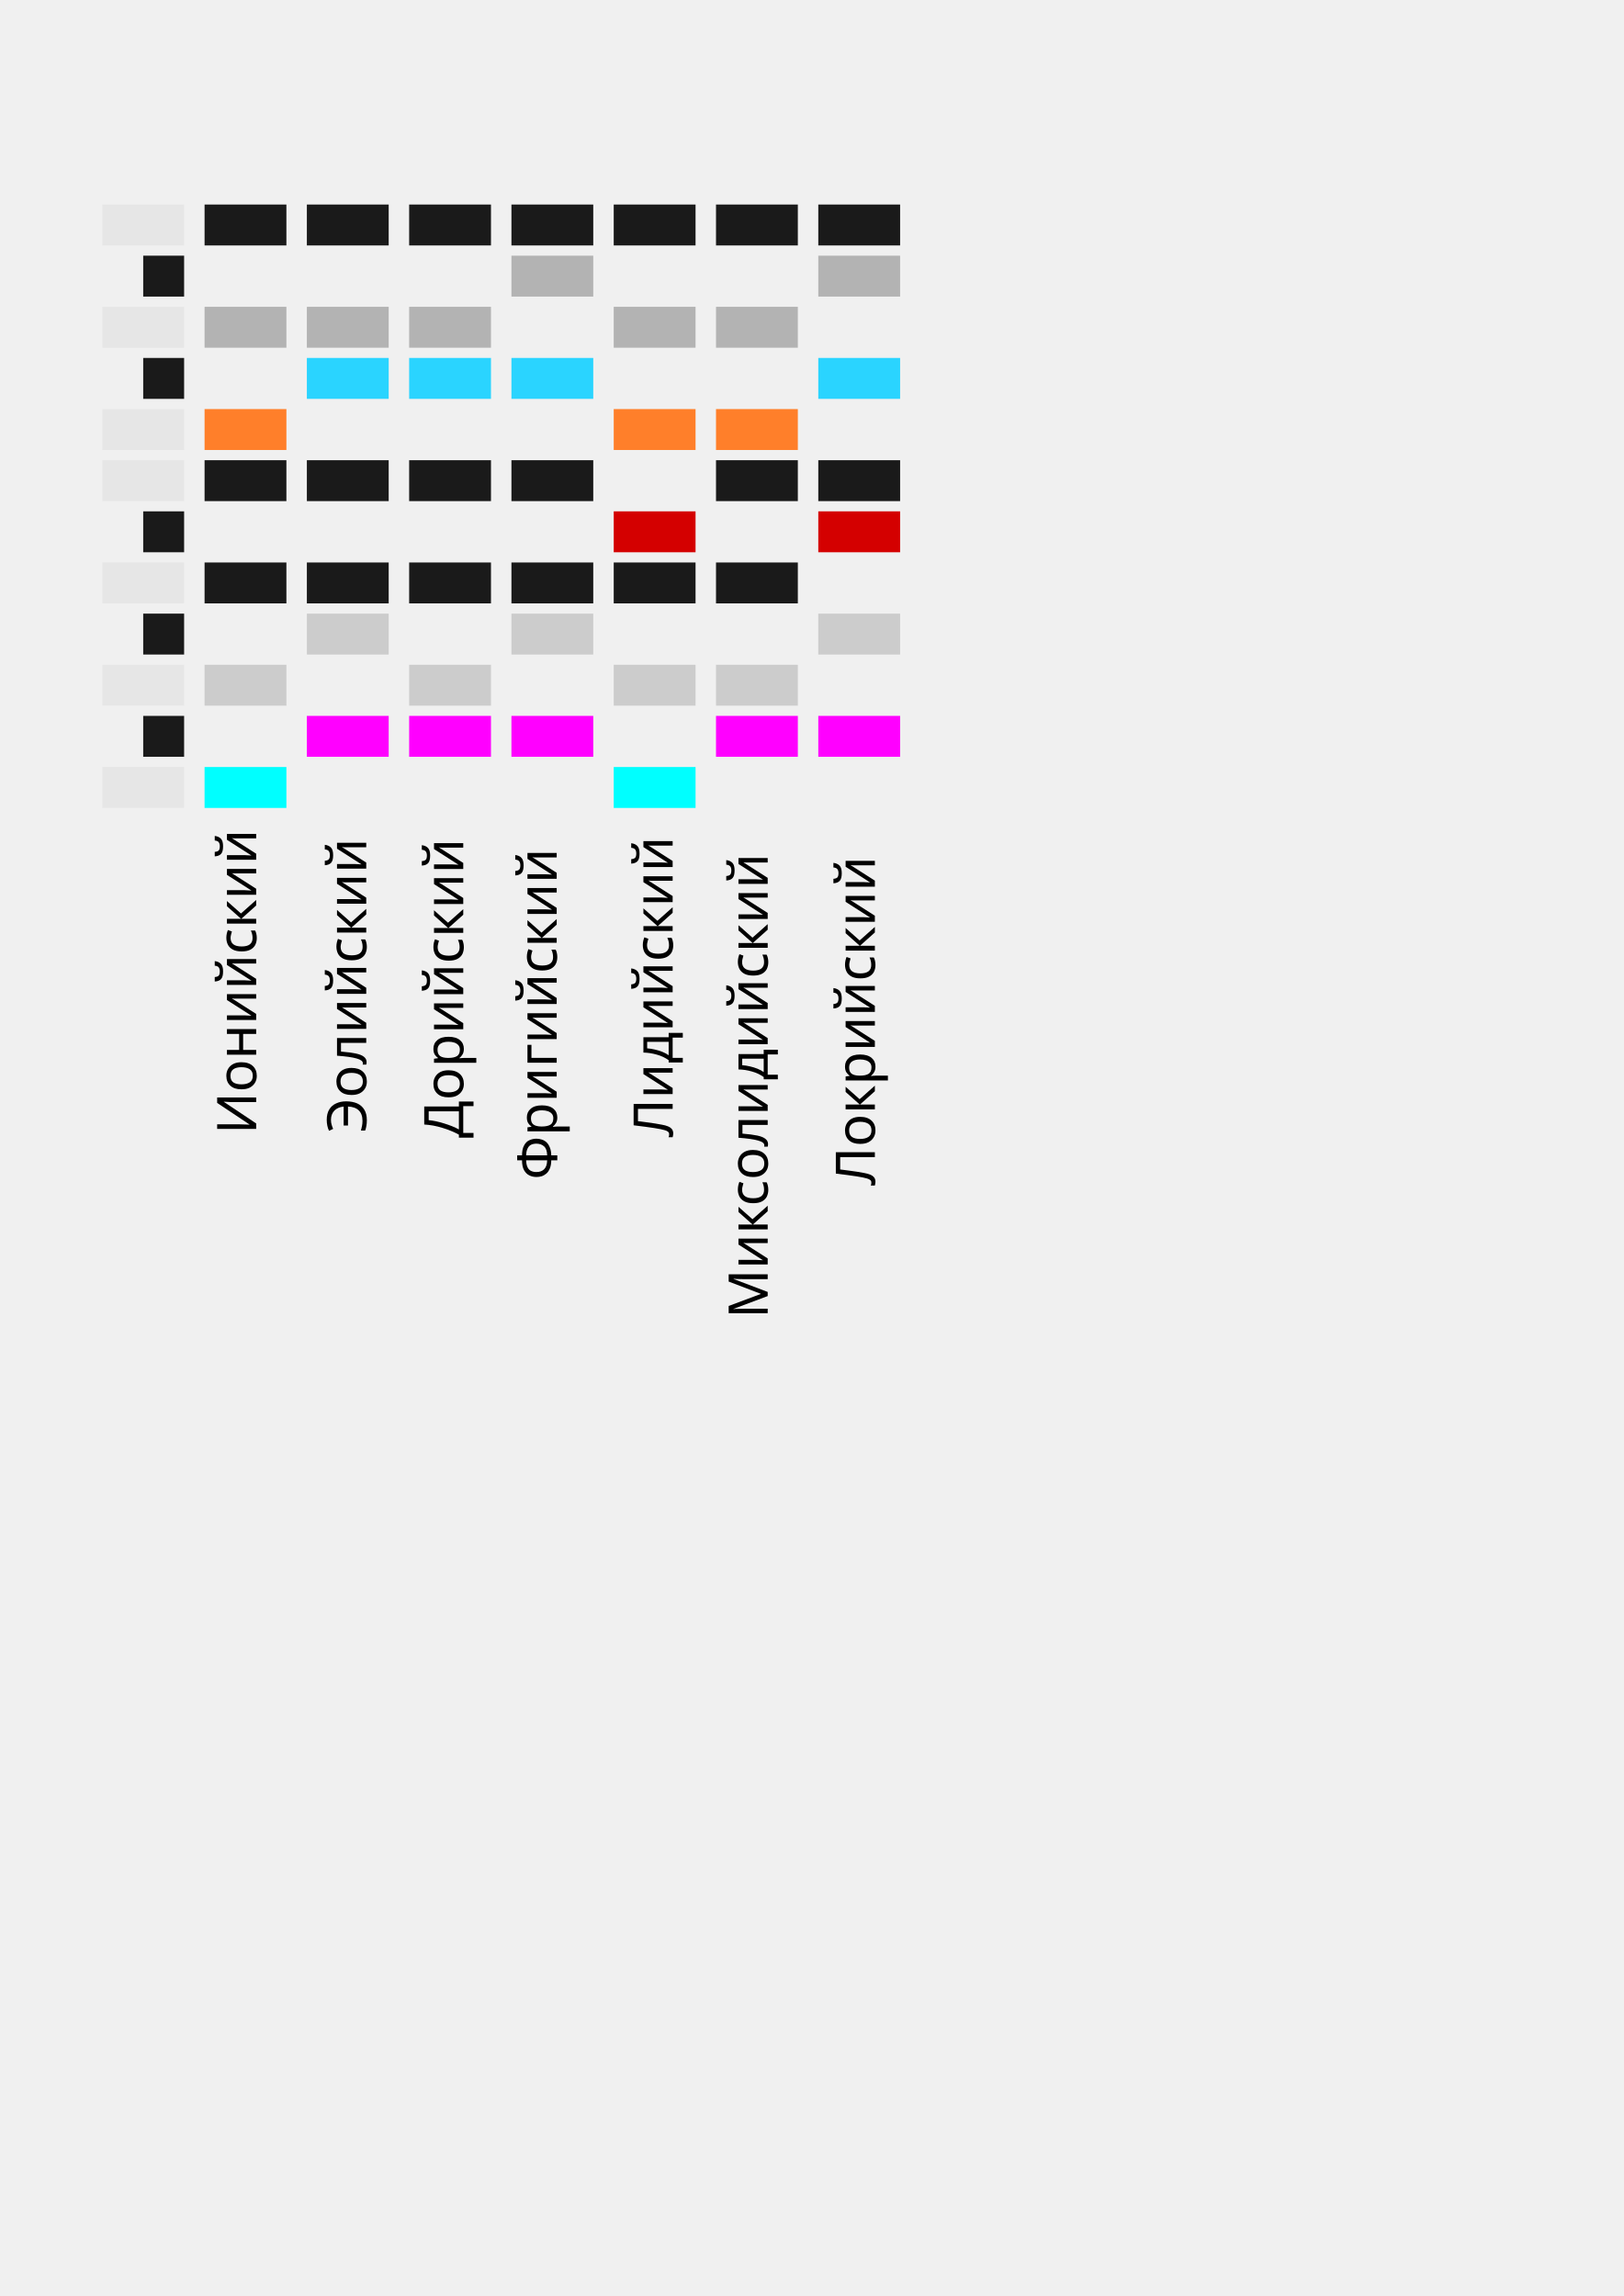
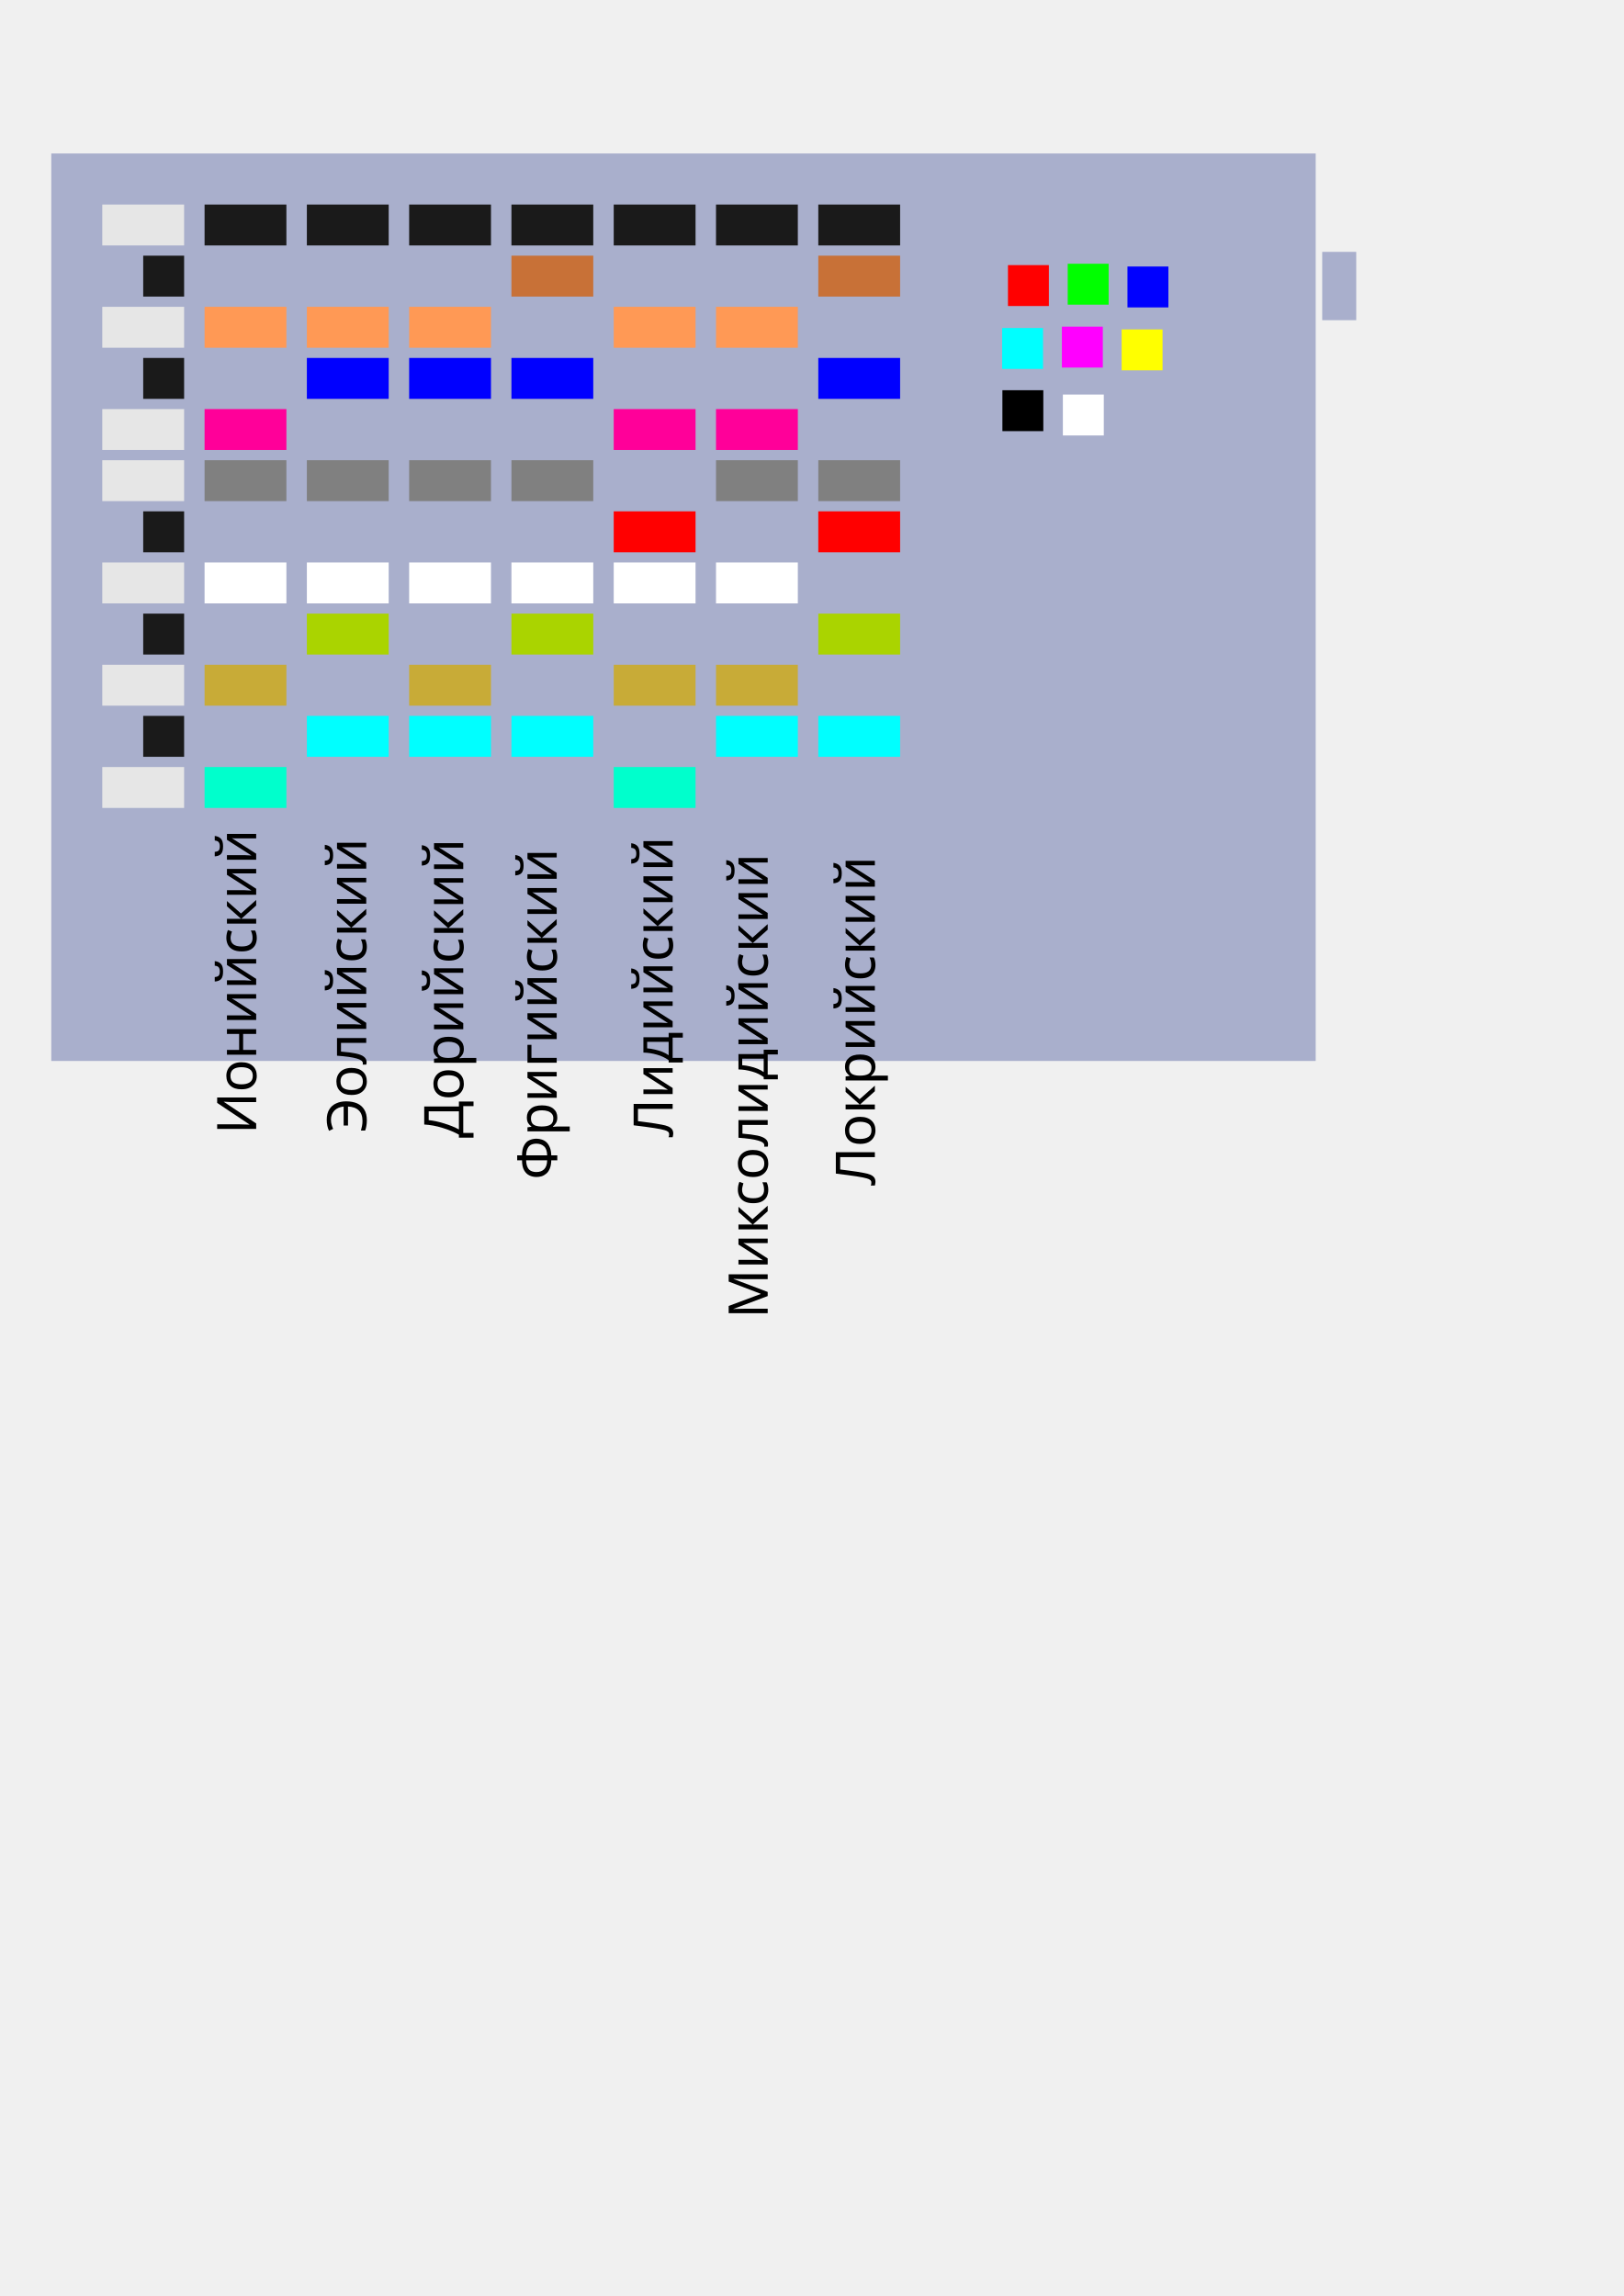
<svg xmlns="http://www.w3.org/2000/svg" width="210mm" height="297mm" viewBox="0 0 210 297" version="1.1" id="svg1">
  <defs id="defs1" />
  <g id="layer1">
-     <rect style="fill:#1a1a1a;stroke-width:0.203;stroke-linejoin:round" id="rect1" width="10.583" height="5.292" x="26.458" y="26.458" />
-     <rect style="fill:#b3b3b3;stroke-width:0.203;stroke-linejoin:round" id="rect1-1" width="10.583" height="5.292" x="26.458" y="39.688" />
-     <rect style="fill:#ff7f2a;stroke-width:0.203;stroke-linejoin:round" id="rect1-8" width="10.583" height="5.292" x="26.458" y="52.917" />
-     <rect style="fill:#00ffff;stroke-width:0.203;stroke-linejoin:round" id="rect1-66" width="10.583" height="5.292" x="26.458" y="99.219" />
-     <rect style="fill:#1a1a1a;stroke-width:0.203;stroke-linejoin:round" id="rect1-94" width="10.583" height="5.292" x="26.458" y="72.76" />
-     <rect style="fill:#1a1a1a;stroke-width:0.203;stroke-linejoin:round" id="rect1-6-0" width="10.583" height="5.292" x="26.458" y="59.531" />
-     <rect style="fill:#cccccc;stroke-width:0.203;stroke-linejoin:round" id="rect1-66-5" width="10.583" height="5.292" x="26.458" y="85.99" />
+     <rect style="fill:#a9afcc;stroke-width:1.812;fill-opacity:1" id="rect602" width="163.531" height="117.386" x="6.634" y="19.854" />
    <g id="g4">
      <rect style="fill:#e6e6e6;stroke-width:0.203;stroke-linejoin:round" id="rect1-03" width="10.583" height="5.292" x="13.229" y="26.458" />
      <rect style="fill:#1a1a1a;stroke-width:0.144;stroke-linejoin:round" id="rect1-9-7" width="5.292" height="5.292" x="18.521" y="33.073" />
      <rect style="fill:#e6e6e6;stroke-width:0.203;stroke-linejoin:round" id="rect1-1-7" width="10.583" height="5.292" x="13.229" y="39.688" />
      <rect style="fill:#e6e6e6;stroke-width:0.203;stroke-linejoin:round" id="rect1-8-2" width="10.583" height="5.292" x="13.229" y="52.917" />
      <rect style="fill:#1a1a1a;stroke-width:0.144;stroke-linejoin:round" id="rect1-6-9" width="5.292" height="5.292" x="18.521" y="79.375" />
      <rect style="fill:#e6e6e6;stroke-width:0.203;stroke-linejoin:round" id="rect1-66-79" width="10.583" height="5.292" x="13.229" y="99.219" />
      <rect style="fill:#1a1a1a;stroke-width:0.144;stroke-linejoin:round" id="rect1-2-5" width="5.292" height="5.292" x="18.521" y="66.146" />
      <rect style="fill:#e6e6e6;stroke-width:0.203;stroke-linejoin:round" id="rect1-94-35" width="10.583" height="5.292" x="13.229" y="72.76" />
      <rect style="fill:#e6e6e6;stroke-width:0.203;stroke-linejoin:round" id="rect1-6-0-1" width="10.583" height="5.292" x="13.229" y="59.531" />
      <rect style="fill:#e6e6e6;stroke-width:0.203;stroke-linejoin:round" id="rect1-66-5-0" width="10.583" height="5.292" x="13.229" y="85.99" />
      <rect style="fill:#1a1a1a;stroke-width:0.144;stroke-linejoin:round" id="rect1-2-8-7" width="5.292" height="5.292" x="18.521" y="46.302" />
      <rect style="fill:#1a1a1a;stroke-width:0.144;stroke-linejoin:round" id="rect1-94-3-63" width="5.292" height="5.292" x="18.521" y="92.604" />
    </g>
-     <rect style="fill:#1a1a1a;stroke-width:0.203;stroke-linejoin:round" id="rect1-88" width="10.583" height="5.292" x="39.688" y="26.458" />
-     <rect style="fill:#b3b3b3;stroke-width:0.203;stroke-linejoin:round" id="rect1-1-5" width="10.583" height="5.292" x="39.688" y="39.688" />
-     <rect style="fill:#cccccc;stroke-width:0.203;stroke-linejoin:round" id="rect1-6-4" width="10.583" height="5.292" x="39.688" y="79.375" />
-     <rect style="fill:#1a1a1a;stroke-width:0.203;stroke-linejoin:round" id="rect1-94-7" width="10.583" height="5.292" x="39.688" y="72.76" />
-     <rect style="fill:#1a1a1a;stroke-width:0.203;stroke-linejoin:round" id="rect1-6-0-8" width="10.583" height="5.292" x="39.688" y="59.531" />
-     <rect style="fill:#2ad4ff;stroke-width:0.203;stroke-linejoin:round" id="rect1-2-8-1" width="10.583" height="5.292" x="39.688" y="46.302" />
-     <rect style="fill:#ff00ff;stroke-width:0.203;stroke-linejoin:round" id="rect1-94-3-0" width="10.583" height="5.292" x="39.688" y="92.604" />
-     <rect style="fill:#1a1a1a;stroke-width:0.203;stroke-linejoin:round" id="rect1-0" width="10.583" height="5.292" x="52.917" y="26.458" />
-     <rect style="fill:#b3b3b3;stroke-width:0.203;stroke-linejoin:round" id="rect1-1-8" width="10.583" height="5.292" x="52.917" y="39.688" />
-     <rect style="fill:#1a1a1a;stroke-width:0.203;stroke-linejoin:round" id="rect1-94-76" width="10.583" height="5.292" x="52.917" y="72.76" />
-     <rect style="fill:#1a1a1a;stroke-width:0.203;stroke-linejoin:round" id="rect1-6-0-7" width="10.583" height="5.292" x="52.917" y="59.531" />
-     <rect style="fill:#cccccc;stroke-width:0.203;stroke-linejoin:round" id="rect1-66-5-7" width="10.583" height="5.292" x="52.917" y="85.99" />
-     <rect style="fill:#2ad4ff;stroke-width:0.203;stroke-linejoin:round" id="rect1-2-8-16" width="10.583" height="5.292" x="52.917" y="46.302" />
-     <rect style="fill:#ff00ff;stroke-width:0.203;stroke-linejoin:round" id="rect1-94-3-6" width="10.583" height="5.292" x="52.917" y="92.604" />
-     <rect style="fill:#1a1a1a;stroke-width:0.203;stroke-linejoin:round" id="rect1-88-4" width="10.583" height="5.292" x="66.146" y="26.458" />
-     <rect style="fill:#b3b3b3;stroke-width:0.203;stroke-linejoin:round" id="rect1-9-2-1" width="10.583" height="5.292" x="66.146" y="33.073" />
-     <rect style="fill:#cccccc;stroke-width:0.203;stroke-linejoin:round" id="rect1-6-4-8" width="10.583" height="5.292" x="66.146" y="79.375" />
-     <rect style="fill:#1a1a1a;stroke-width:0.203;stroke-linejoin:round" id="rect1-94-7-5" width="10.583" height="5.292" x="66.146" y="72.76" />
-     <rect style="fill:#1a1a1a;stroke-width:0.203;stroke-linejoin:round" id="rect1-6-0-8-1" width="10.583" height="5.292" x="66.146" y="59.531" />
-     <rect style="fill:#2ad4ff;stroke-width:0.203;stroke-linejoin:round" id="rect1-2-8-1-9" width="10.583" height="5.292" x="66.146" y="46.302" />
-     <rect style="fill:#ff00ff;stroke-width:0.203;stroke-linejoin:round" id="rect1-94-3-0-2" width="10.583" height="5.292" x="66.146" y="92.604" />
-     <rect style="fill:#1a1a1a;stroke-width:0.203;stroke-linejoin:round" id="rect1-90" width="10.583" height="5.292" x="79.375" y="26.458" />
-     <rect style="fill:#b3b3b3;stroke-width:0.203;stroke-linejoin:round" id="rect1-1-6" width="10.583" height="5.292" x="79.375" y="39.688" />
-     <rect style="fill:#ff7f2a;stroke-width:0.203;stroke-linejoin:round" id="rect1-8-53" width="10.583" height="5.292" x="79.375" y="52.917" />
-     <rect style="fill:#00ffff;stroke-width:0.203;stroke-linejoin:round" id="rect1-66-8" width="10.583" height="5.292" x="79.375" y="99.219" />
-     <rect style="fill:#1a1a1a;stroke-width:0.203;stroke-linejoin:round" id="rect1-94-8" width="10.583" height="5.292" x="79.375" y="72.76" />
-     <rect style="fill:#d40000;stroke-width:0.203;stroke-linejoin:round" id="rect1-6-0-5" width="10.583" height="5.292" x="79.375" y="66.146" />
-     <rect style="fill:#cccccc;stroke-width:0.203;stroke-linejoin:round" id="rect1-66-5-4" width="10.583" height="5.292" x="79.375" y="85.99" />
-     <rect style="fill:#1a1a1a;stroke-width:0.203;stroke-linejoin:round" id="rect1-88-3" width="10.583" height="5.292" x="92.604" y="26.458" />
-     <rect style="fill:#b3b3b3;stroke-width:0.203;stroke-linejoin:round" id="rect1-1-5-7" width="10.583" height="5.292" x="92.604" y="39.688" />
-     <rect style="fill:#ff7f2a;stroke-width:0.203;stroke-linejoin:round" id="rect1-8-5-7" width="10.583" height="5.292" x="92.604" y="52.917" />
-     <rect style="fill:#1a1a1a;stroke-width:0.203;stroke-linejoin:round" id="rect1-94-7-3" width="10.583" height="5.292" x="92.604" y="72.76" />
-     <rect style="fill:#1a1a1a;stroke-width:0.203;stroke-linejoin:round" id="rect1-6-0-8-4" width="10.583" height="5.292" x="92.604" y="59.531" />
-     <rect style="fill:#cccccc;stroke-width:0.203;stroke-linejoin:round" id="rect1-66-5-9-0" width="10.583" height="5.292" x="92.604" y="85.99" />
-     <rect style="fill:#ff00ff;stroke-width:0.203;stroke-linejoin:round" id="rect1-94-3-0-0" width="10.583" height="5.292" x="92.604" y="92.604" />
-     <rect style="fill:#1a1a1a;stroke-width:0.203;stroke-linejoin:round" id="rect1-0-6" width="10.583" height="5.292" x="105.833" y="26.458" />
-     <rect style="fill:#b3b3b3;stroke-width:0.203;stroke-linejoin:round" id="rect1-9-9-5" width="10.583" height="5.292" x="105.833" y="33.073" />
-     <rect style="fill:#cccccc;stroke-width:0.203;stroke-linejoin:round" id="rect1-6-3-8" width="10.583" height="5.292" x="105.833" y="79.375" />
-     <rect style="fill:#d40000;stroke-width:0.203;stroke-linejoin:round" id="rect1-94-76-5" width="10.583" height="5.292" x="105.833" y="66.146" />
-     <rect style="fill:#1a1a1a;stroke-width:0.203;stroke-linejoin:round" id="rect1-6-0-7-2" width="10.583" height="5.292" x="105.833" y="59.531" />
-     <rect style="fill:#2ad4ff;stroke-width:0.203;stroke-linejoin:round" id="rect1-2-8-16-0" width="10.583" height="5.292" x="105.833" y="46.302" />
-     <rect style="fill:#ff00ff;stroke-width:0.203;stroke-linejoin:round" id="rect1-94-3-6-8" width="10.583" height="5.292" x="105.833" y="92.604" />
+     <g id="g1826" style="fill:#00ffcc">
+       <rect style="fill:#00ffcc;stroke-width:0.203;stroke-linejoin:round" id="rect1-66" width="10.583" height="5.292" x="26.458" y="99.219" />
+       <rect style="fill:#00ffcc;stroke-width:0.203;stroke-linejoin:round" id="rect1-66-8" width="10.583" height="5.292" x="79.375" y="99.219" />
+     </g>
+     <g id="g1573" style="fill:#ff9955">
+       <rect style="fill:#ff9955;stroke-width:0.203;stroke-linejoin:round" id="rect1-1" width="10.583" height="5.292" x="26.458" y="39.688" />
+       <rect style="fill:#ff9955;stroke-width:0.203;stroke-linejoin:round" id="rect1-1-5" width="10.583" height="5.292" x="39.688" y="39.688" />
+       <rect style="fill:#ff9955;stroke-width:0.203;stroke-linejoin:round" id="rect1-1-8" width="10.583" height="5.292" x="52.917" y="39.688" />
+       <rect style="fill:#ff9955;stroke-width:0.203;stroke-linejoin:round" id="rect1-1-6" width="10.583" height="5.292" x="79.375" y="39.688" />
+       <rect style="fill:#ff9955;stroke-width:0.203;stroke-linejoin:round" id="rect1-1-5-7" width="10.583" height="5.292" x="92.604" y="39.688" />
+     </g>
+     <g id="g1584" style="fill:#ff0099;fill-opacity:1">
+       <rect style="fill:#ff0099;stroke-width:0.203;stroke-linejoin:round;fill-opacity:1" id="rect1-8" width="10.583" height="5.292" x="26.458" y="52.917" />
+       <rect style="fill:#ff0099;stroke-width:0.203;stroke-linejoin:round;fill-opacity:1" id="rect1-8-53" width="10.583" height="5.292" x="79.375" y="52.917" />
+       <rect style="fill:#ff0099;stroke-width:0.203;stroke-linejoin:round;fill-opacity:1" id="rect1-8-5-7" width="10.583" height="5.292" x="92.604" y="52.917" />
+     </g>
+     <g id="g1604">
+       <rect style="fill:#ffffff;stroke-width:0.203;stroke-linejoin:round" id="rect1-94" width="10.583" height="5.292" x="26.458" y="72.76" />
+       <rect style="fill:#ffffff;stroke-width:0.203;stroke-linejoin:round" id="rect1-94-7" width="10.583" height="5.292" x="39.688" y="72.76" />
+       <rect style="fill:#ffffff;stroke-width:0.203;stroke-linejoin:round" id="rect1-94-76" width="10.583" height="5.292" x="52.917" y="72.76" />
+       <rect style="fill:#ffffff;stroke-width:0.203;stroke-linejoin:round" id="rect1-94-7-5" width="10.583" height="5.292" x="66.146" y="72.76" />
+       <rect style="fill:#ffffff;stroke-width:0.203;stroke-linejoin:round" id="rect1-94-8" width="10.583" height="5.292" x="79.375" y="72.76" />
+       <rect style="fill:#ffffff;stroke-width:0.203;stroke-linejoin:round" id="rect1-94-7-3" width="10.583" height="5.292" x="92.604" y="72.76" />
+     </g>
+     <g id="g1615" style="fill:#c8ab37">
+       <rect style="fill:#c8ab37;stroke-width:0.203;stroke-linejoin:round" id="rect1-66-5" width="10.583" height="5.292" x="26.458" y="85.99" />
+       <rect style="fill:#c8ab37;stroke-width:0.203;stroke-linejoin:round" id="rect1-66-5-7" width="10.583" height="5.292" x="52.917" y="85.99" />
+       <rect style="fill:#c8ab37;stroke-width:0.203;stroke-linejoin:round" id="rect1-66-5-4" width="10.583" height="5.292" x="79.375" y="85.99" />
+       <rect style="fill:#c8ab37;stroke-width:0.203;stroke-linejoin:round" id="rect1-66-5-9-0" width="10.583" height="5.292" x="92.604" y="85.99" />
+     </g>
+     <g id="g1562">
+       <rect style="fill:#1a1a1a;stroke-width:0.203;stroke-linejoin:round" id="rect1" width="10.583" height="5.292" x="26.458" y="26.458" />
+       <rect style="fill:#1a1a1a;stroke-width:0.203;stroke-linejoin:round" id="rect1-88" width="10.583" height="5.292" x="39.688" y="26.458" />
+       <rect style="fill:#1a1a1a;stroke-width:0.203;stroke-linejoin:round" id="rect1-0" width="10.583" height="5.292" x="52.917" y="26.458" />
+       <rect style="fill:#1a1a1a;stroke-width:0.203;stroke-linejoin:round" id="rect1-88-4" width="10.583" height="5.292" x="66.146" y="26.458" />
+       <rect style="fill:#1a1a1a;stroke-width:0.203;stroke-linejoin:round" id="rect1-90" width="10.583" height="5.292" x="79.375" y="26.458" />
+       <rect style="fill:#1a1a1a;stroke-width:0.203;stroke-linejoin:round" id="rect1-88-3" width="10.583" height="5.292" x="92.604" y="26.458" />
+       <rect style="fill:#1a1a1a;stroke-width:0.203;stroke-linejoin:round" id="rect1-0-6" width="10.583" height="5.292" x="105.833" y="26.458" />
+     </g>
+     <g id="g1566" style="fill:#c87137">
+       <rect style="fill:#c87137;stroke-width:0.203;stroke-linejoin:round" id="rect1-9-2-1" width="10.583" height="5.292" x="66.146" y="33.073" />
+       <rect style="fill:#c87137;stroke-width:0.203;stroke-linejoin:round" id="rect1-9-9-5" width="10.583" height="5.292" x="105.833" y="33.073" />
+     </g>
+     <g id="g1609" style="fill:#aad400">
+       <rect style="fill:#aad400;stroke-width:0.203;stroke-linejoin:round" id="rect1-6-4" width="10.583" height="5.292" x="39.688" y="79.375" />
+       <rect style="fill:#aad400;stroke-width:0.203;stroke-linejoin:round" id="rect1-6-4-8" width="10.583" height="5.292" x="66.146" y="79.375" />
+       <rect style="fill:#aad400;stroke-width:0.203;stroke-linejoin:round" id="rect1-6-3-8" width="10.583" height="5.292" x="105.833" y="79.375" />
+     </g>
+     <g id="g1596" style="fill:#ff0000">
+       <rect style="fill:#ff0000;stroke-width:0.203;stroke-linejoin:round" id="rect1-6-0-5" width="10.583" height="5.292" x="79.375" y="66.146" />
+       <rect style="fill:#ff0000;stroke-width:0.203;stroke-linejoin:round" id="rect1-94-76-5" width="10.583" height="5.292" x="105.833" y="66.146" />
+     </g>
+     <g id="g1592" style="fill:#808080">
+       <rect style="fill:#808080;stroke-width:0.203;stroke-linejoin:round" id="rect1-6-0" width="10.583" height="5.292" x="26.458" y="59.531" />
+       <rect style="fill:#808080;stroke-width:0.203;stroke-linejoin:round" id="rect1-6-0-8" width="10.583" height="5.292" x="39.688" y="59.531" />
+       <rect style="fill:#808080;stroke-width:0.203;stroke-linejoin:round" id="rect1-6-0-7" width="10.583" height="5.292" x="52.917" y="59.531" />
+       <rect style="fill:#808080;stroke-width:0.203;stroke-linejoin:round" id="rect1-6-0-8-1" width="10.583" height="5.292" x="66.146" y="59.531" />
+       <rect style="fill:#808080;stroke-width:0.203;stroke-linejoin:round" id="rect1-6-0-8-4" width="10.583" height="5.292" x="92.604" y="59.531" />
+       <rect style="fill:#808080;stroke-width:0.203;stroke-linejoin:round" id="rect1-6-0-7-2" width="10.583" height="5.292" x="105.833" y="59.531" />
+     </g>
+     <g id="g1579" style="fill:#0000ff">
+       <rect style="fill:#0000ff;stroke-width:0.203;stroke-linejoin:round" id="rect1-2-8-1" width="10.583" height="5.292" x="39.688" y="46.302" />
+       <rect style="fill:#0000ff;stroke-width:0.203;stroke-linejoin:round" id="rect1-2-8-16" width="10.583" height="5.292" x="52.917" y="46.302" />
+       <rect style="fill:#0000ff;stroke-width:0.203;stroke-linejoin:round" id="rect1-2-8-1-9" width="10.583" height="5.292" x="66.146" y="46.302" />
+       <rect style="fill:#0000ff;stroke-width:0.203;stroke-linejoin:round" id="rect1-2-8-16-0" width="10.583" height="5.292" x="105.833" y="46.302" />
+     </g>
+     <g id="g1622" style="fill:#00ffff">
+       <rect style="fill:#00ffff;stroke-width:0.203;stroke-linejoin:round" id="rect1-94-3-0" width="10.583" height="5.292" x="39.688" y="92.604" />
+       <rect style="fill:#00ffff;stroke-width:0.203;stroke-linejoin:round" id="rect1-94-3-6" width="10.583" height="5.292" x="52.917" y="92.604" />
+       <rect style="fill:#00ffff;stroke-width:0.203;stroke-linejoin:round" id="rect1-94-3-0-2" width="10.583" height="5.292" x="66.146" y="92.604" />
+       <rect style="fill:#00ffff;stroke-width:0.203;stroke-linejoin:round" id="rect1-94-3-0-0" width="10.583" height="5.292" x="92.604" y="92.604" />
+       <rect style="fill:#00ffff;stroke-width:0.203;stroke-linejoin:round" id="rect1-94-3-6-8" width="10.583" height="5.292" x="105.833" y="92.604" />
+     </g>
    <text xml:space="preserve" style="font-style:normal;font-variant:normal;font-weight:normal;font-stretch:normal;font-size:7.056px;line-height:1.25;font-family:sans-serif;-inkscape-font-specification:'sans-serif, Normal';font-variant-ligatures:normal;font-variant-caps:normal;font-variant-numeric:normal;font-variant-east-asian:normal;letter-spacing:0px;word-spacing:0px;fill:#000000;fill-opacity:1;stroke:none;stroke-width:0.265" x="-146.713" y="33.134" id="text4" transform="rotate(-90)">
      <tspan id="tspan4" style="font-style:normal;font-variant:normal;font-weight:normal;font-stretch:normal;font-size:7.056px;font-family:sans-serif;-inkscape-font-specification:'sans-serif, Normal';font-variant-ligatures:normal;font-variant-caps:normal;font-variant-numeric:normal;font-variant-east-asian:normal;stroke-width:0.265" x="-146.713" y="33.134">Ионийский</tspan>
    </text>
    <text xml:space="preserve" style="font-style:normal;font-variant:normal;font-weight:normal;font-stretch:normal;font-size:7.056px;line-height:1.25;font-family:sans-serif;-inkscape-font-specification:'sans-serif, Normal';font-variant-ligatures:normal;font-variant-caps:normal;font-variant-numeric:normal;font-variant-east-asian:normal;letter-spacing:0px;word-spacing:0px;fill:#000000;fill-opacity:1;stroke:none;stroke-width:0.265" x="-146.498" y="47.367" id="text4-5" transform="rotate(-90)">
      <tspan id="tspan4-8" style="font-style:normal;font-variant:normal;font-weight:normal;font-stretch:normal;font-size:7.056px;font-family:sans-serif;-inkscape-font-specification:'sans-serif, Normal';font-variant-ligatures:normal;font-variant-caps:normal;font-variant-numeric:normal;font-variant-east-asian:normal;stroke-width:0.265" x="-146.498" y="47.367">Эолийский</tspan>
    </text>
    <text xml:space="preserve" style="font-style:normal;font-variant:normal;font-weight:normal;font-stretch:normal;font-size:7.056px;line-height:1.25;font-family:sans-serif;-inkscape-font-specification:'sans-serif, Normal';font-variant-ligatures:normal;font-variant-caps:normal;font-variant-numeric:normal;font-variant-east-asian:normal;letter-spacing:0px;word-spacing:0px;fill:#000000;fill-opacity:1;stroke:none;stroke-width:0.265" x="-147.212" y="59.913" id="text4-5-1" transform="rotate(-90)">
      <tspan id="tspan4-8-8" style="font-style:normal;font-variant:normal;font-weight:normal;font-stretch:normal;font-size:7.056px;font-family:sans-serif;-inkscape-font-specification:'sans-serif, Normal';font-variant-ligatures:normal;font-variant-caps:normal;font-variant-numeric:normal;font-variant-east-asian:normal;stroke-width:0.265" x="-147.212" y="59.913">Дорийский</tspan>
    </text>
    <text xml:space="preserve" style="font-style:normal;font-variant:normal;font-weight:normal;font-stretch:normal;font-size:7.056px;line-height:1.25;font-family:sans-serif;-inkscape-font-specification:'sans-serif, Normal';font-variant-ligatures:normal;font-variant-caps:normal;font-variant-numeric:normal;font-variant-east-asian:normal;letter-spacing:0px;word-spacing:0px;fill:#000000;fill-opacity:1;stroke:none;stroke-width:0.265" x="-152.608" y="72" id="text4-5-1-2" transform="rotate(-90)">
      <tspan id="tspan4-8-8-9" style="font-style:normal;font-variant:normal;font-weight:normal;font-stretch:normal;font-size:7.056px;font-family:sans-serif;-inkscape-font-specification:'sans-serif, Normal';font-variant-ligatures:normal;font-variant-caps:normal;font-variant-numeric:normal;font-variant-east-asian:normal;stroke-width:0.265" x="-152.608" y="72">Фригийский</tspan>
    </text>
    <text xml:space="preserve" style="font-style:normal;font-variant:normal;font-weight:normal;font-stretch:normal;font-size:7.056px;line-height:1.25;font-family:sans-serif;-inkscape-font-specification:'sans-serif, Normal';font-variant-ligatures:normal;font-variant-caps:normal;font-variant-numeric:normal;font-variant-east-asian:normal;letter-spacing:0px;word-spacing:0px;fill:#000000;fill-opacity:1;stroke:none;stroke-width:0.265" x="-147.108" y="86.998" id="text4-5-1-2-9" transform="rotate(-90)">
      <tspan id="tspan4-8-8-9-2" style="font-style:normal;font-variant:normal;font-weight:normal;font-stretch:normal;font-size:7.056px;font-family:sans-serif;-inkscape-font-specification:'sans-serif, Normal';font-variant-ligatures:normal;font-variant-caps:normal;font-variant-numeric:normal;font-variant-east-asian:normal;stroke-width:0.265" x="-147.108" y="86.998">Лидийский</tspan>
    </text>
    <text xml:space="preserve" style="font-style:normal;font-variant:normal;font-weight:normal;font-stretch:normal;font-size:7.056px;line-height:1.25;font-family:sans-serif;-inkscape-font-specification:'sans-serif, Normal';font-variant-ligatures:normal;font-variant-caps:normal;font-variant-numeric:normal;font-variant-east-asian:normal;letter-spacing:0px;word-spacing:0px;fill:#000000;fill-opacity:1;stroke:none;stroke-width:0.265" x="-170.56" y="99.289" id="text4-5-1-2-9-5" transform="rotate(-90)">
      <tspan id="tspan4-8-8-9-2-4" style="font-style:normal;font-variant:normal;font-weight:normal;font-stretch:normal;font-size:7.056px;font-family:sans-serif;-inkscape-font-specification:'sans-serif, Normal';font-variant-ligatures:normal;font-variant-caps:normal;font-variant-numeric:normal;font-variant-east-asian:normal;stroke-width:0.265" x="-170.56" y="99.289">Миксолидийский</tspan>
    </text>
    <text xml:space="preserve" style="font-style:normal;font-variant:normal;font-weight:normal;font-stretch:normal;font-size:7.056px;line-height:1.25;font-family:sans-serif;-inkscape-font-specification:'sans-serif, Normal';font-variant-ligatures:normal;font-variant-caps:normal;font-variant-numeric:normal;font-variant-east-asian:normal;letter-spacing:0px;word-spacing:0px;fill:#000000;fill-opacity:1;stroke:none;stroke-width:0.265" x="-153.355" y="113.148" id="text4-5-1-2-9-5-4" transform="rotate(-90)">
      <tspan id="tspan4-8-8-9-2-4-4" style="font-style:normal;font-variant:normal;font-weight:normal;font-stretch:normal;font-size:7.056px;font-family:sans-serif;-inkscape-font-specification:'sans-serif, Normal';font-variant-ligatures:normal;font-variant-caps:normal;font-variant-numeric:normal;font-variant-east-asian:normal;stroke-width:0.265" x="-153.355" y="113.148">Локрийский</tspan>
    </text>
+     <rect style="fill:#ff0000;stroke-width:0.071" id="rect469" width="5.292" height="5.292" x="130.363" y="34.294" ry="0" />
+     <rect style="fill:#00ff00;stroke-width:0.071" id="rect469-3" width="5.292" height="5.292" x="138.093" y="34.117" ry="0" />
+     <rect style="fill:#0000ff;stroke-width:0.071" id="rect469-6" width="5.292" height="5.292" x="145.82" y="34.475" ry="0" />
+     <rect style="fill:#00ffff;stroke-width:0.071" id="rect469-7" width="5.292" height="5.292" x="129.609" y="42.431" ry="0" />
+     <rect style="fill:#000000;stroke-width:0.071" id="rect469-7-5" width="5.292" height="5.292" x="129.644" y="50.477" ry="0" />
+     <rect style="fill:#ffffff;stroke-width:0.071" id="rect469-7-6" width="5.292" height="5.292" x="137.466" y="51.038" ry="0" />
+     <rect style="fill:#ff00ff;stroke-width:0.071" id="rect469-3-5" width="5.292" height="5.292" x="137.339" y="42.254" ry="0" />
+     <rect style="fill:#ffff00;stroke-width:0.071" id="rect469-6-3" width="5.292" height="5.292" x="145.066" y="42.613" ry="0" />
+     <rect style="fill:#a9afcc;fill-opacity:1;stroke-width:0.2" id="rect2082" width="4.399" height="8.838" x="171.008" y="32.58" />
  </g>
</svg>
